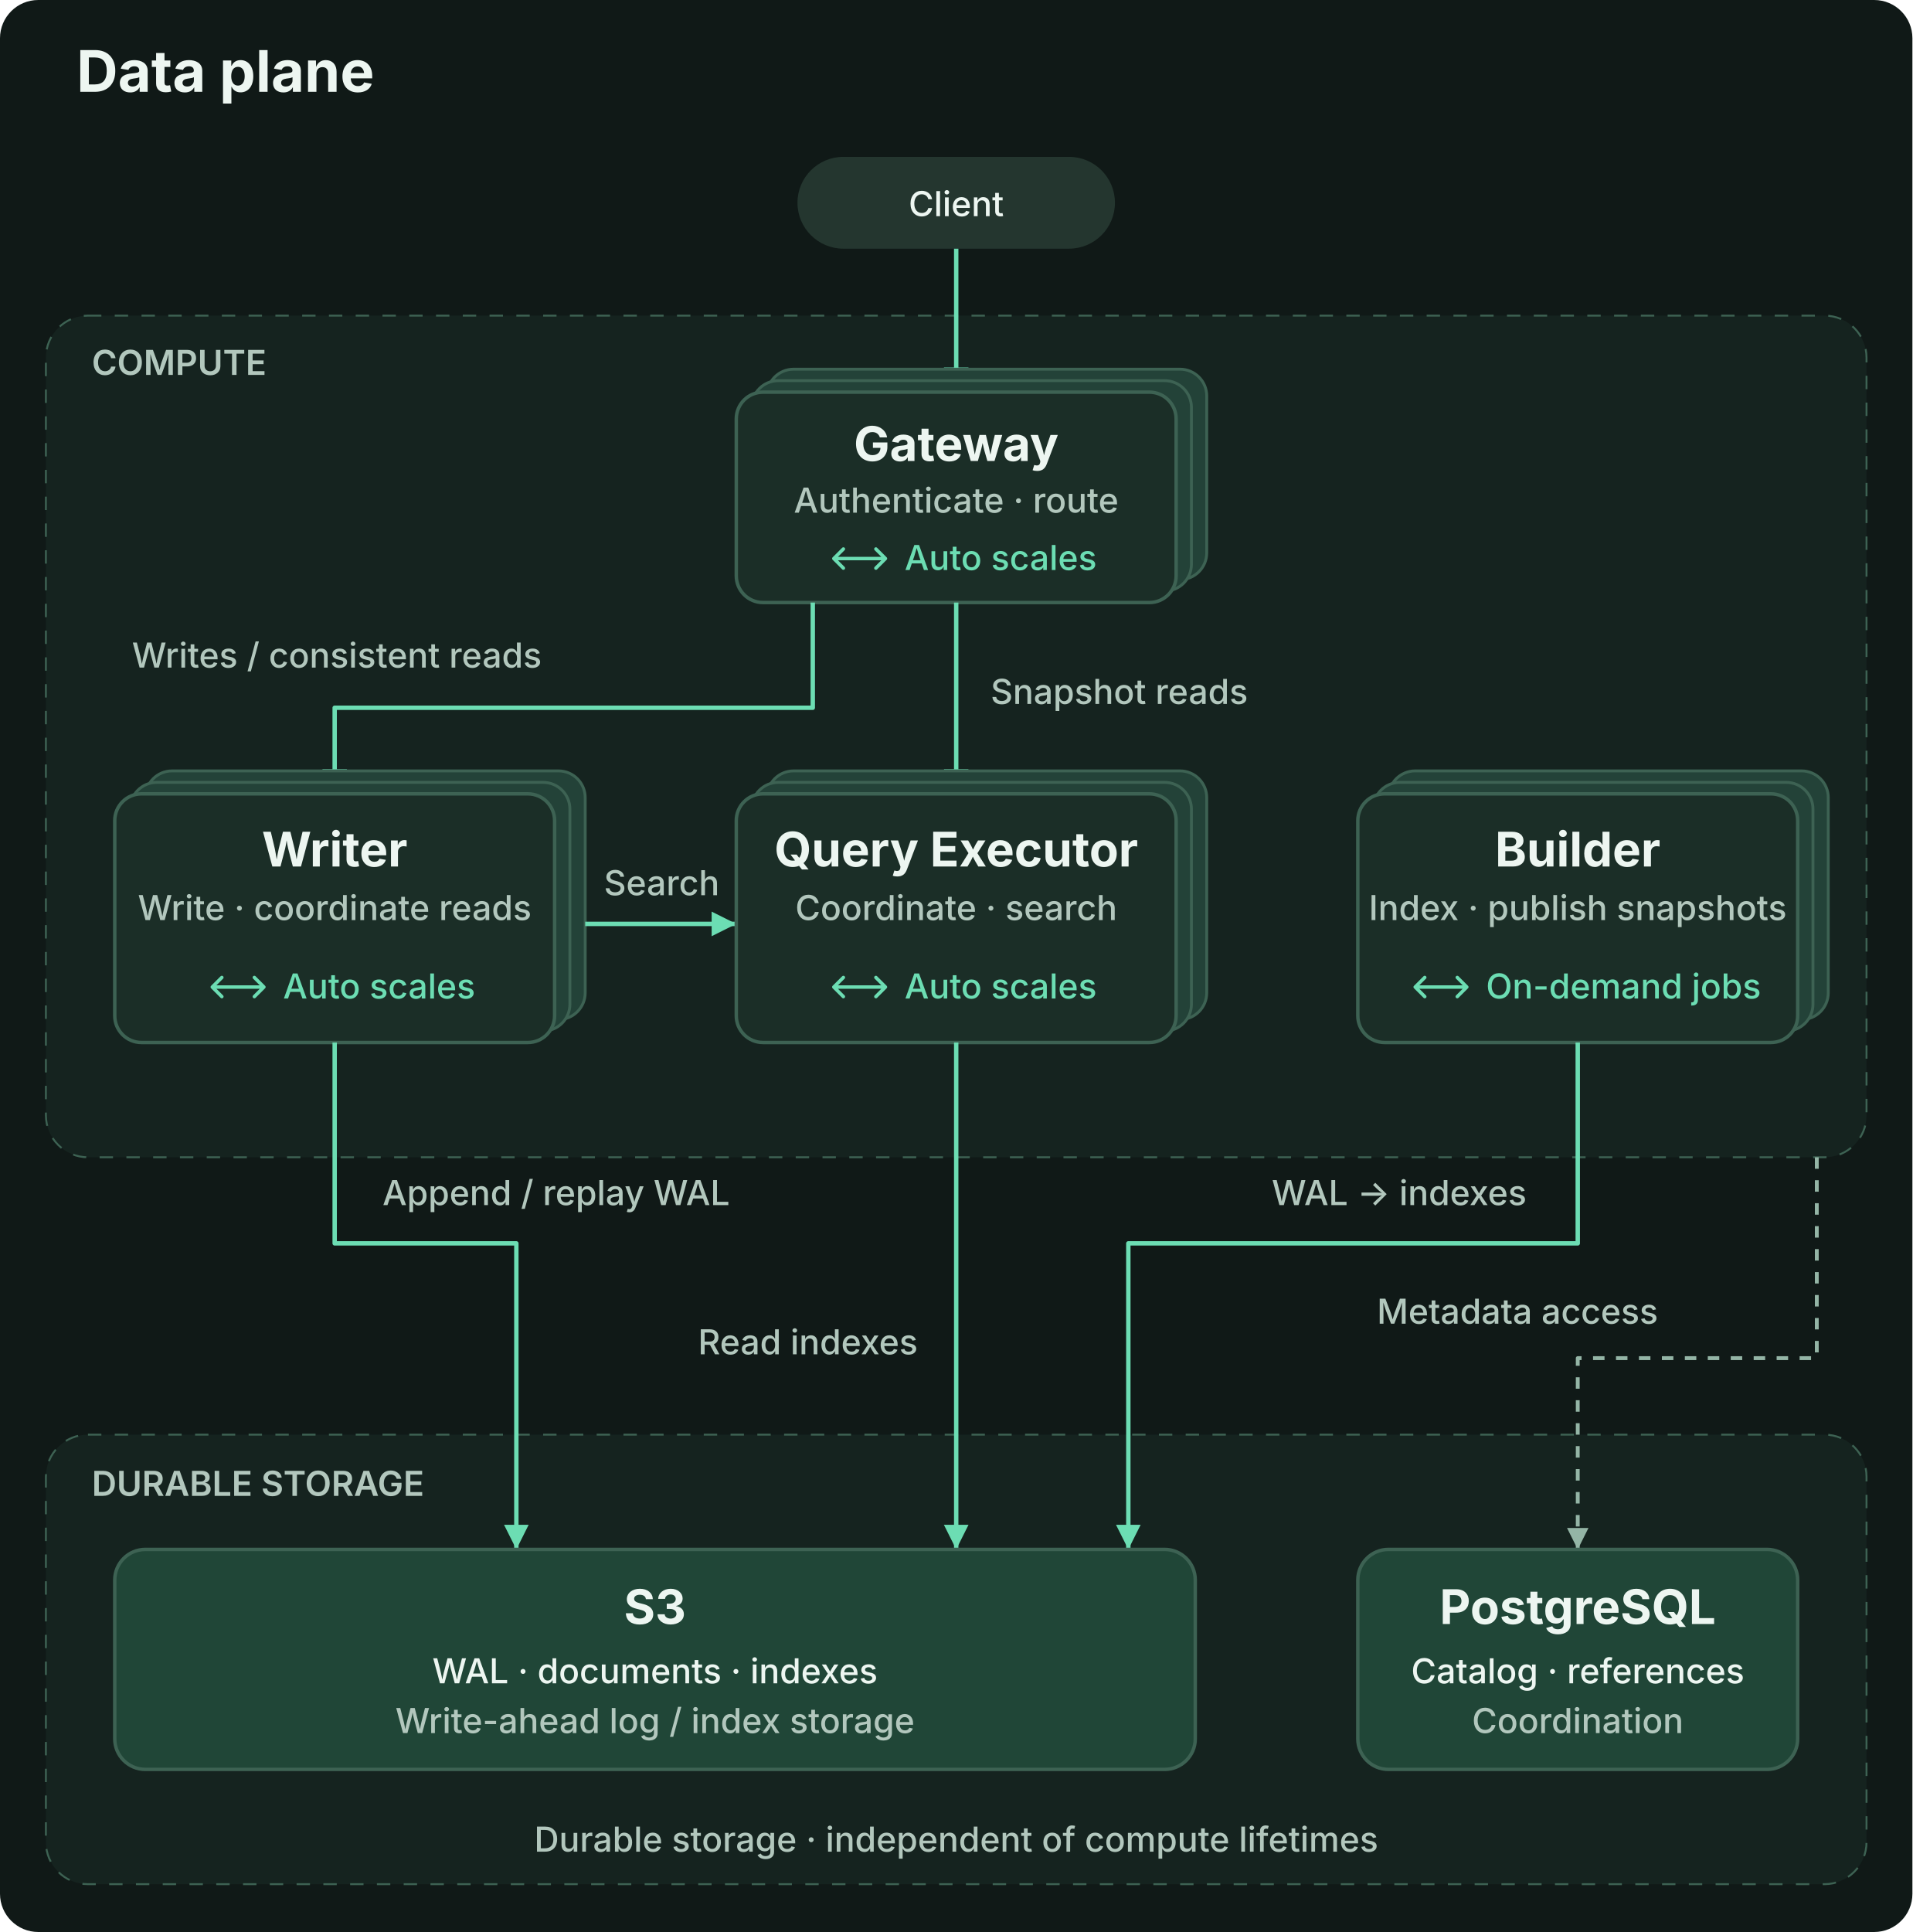
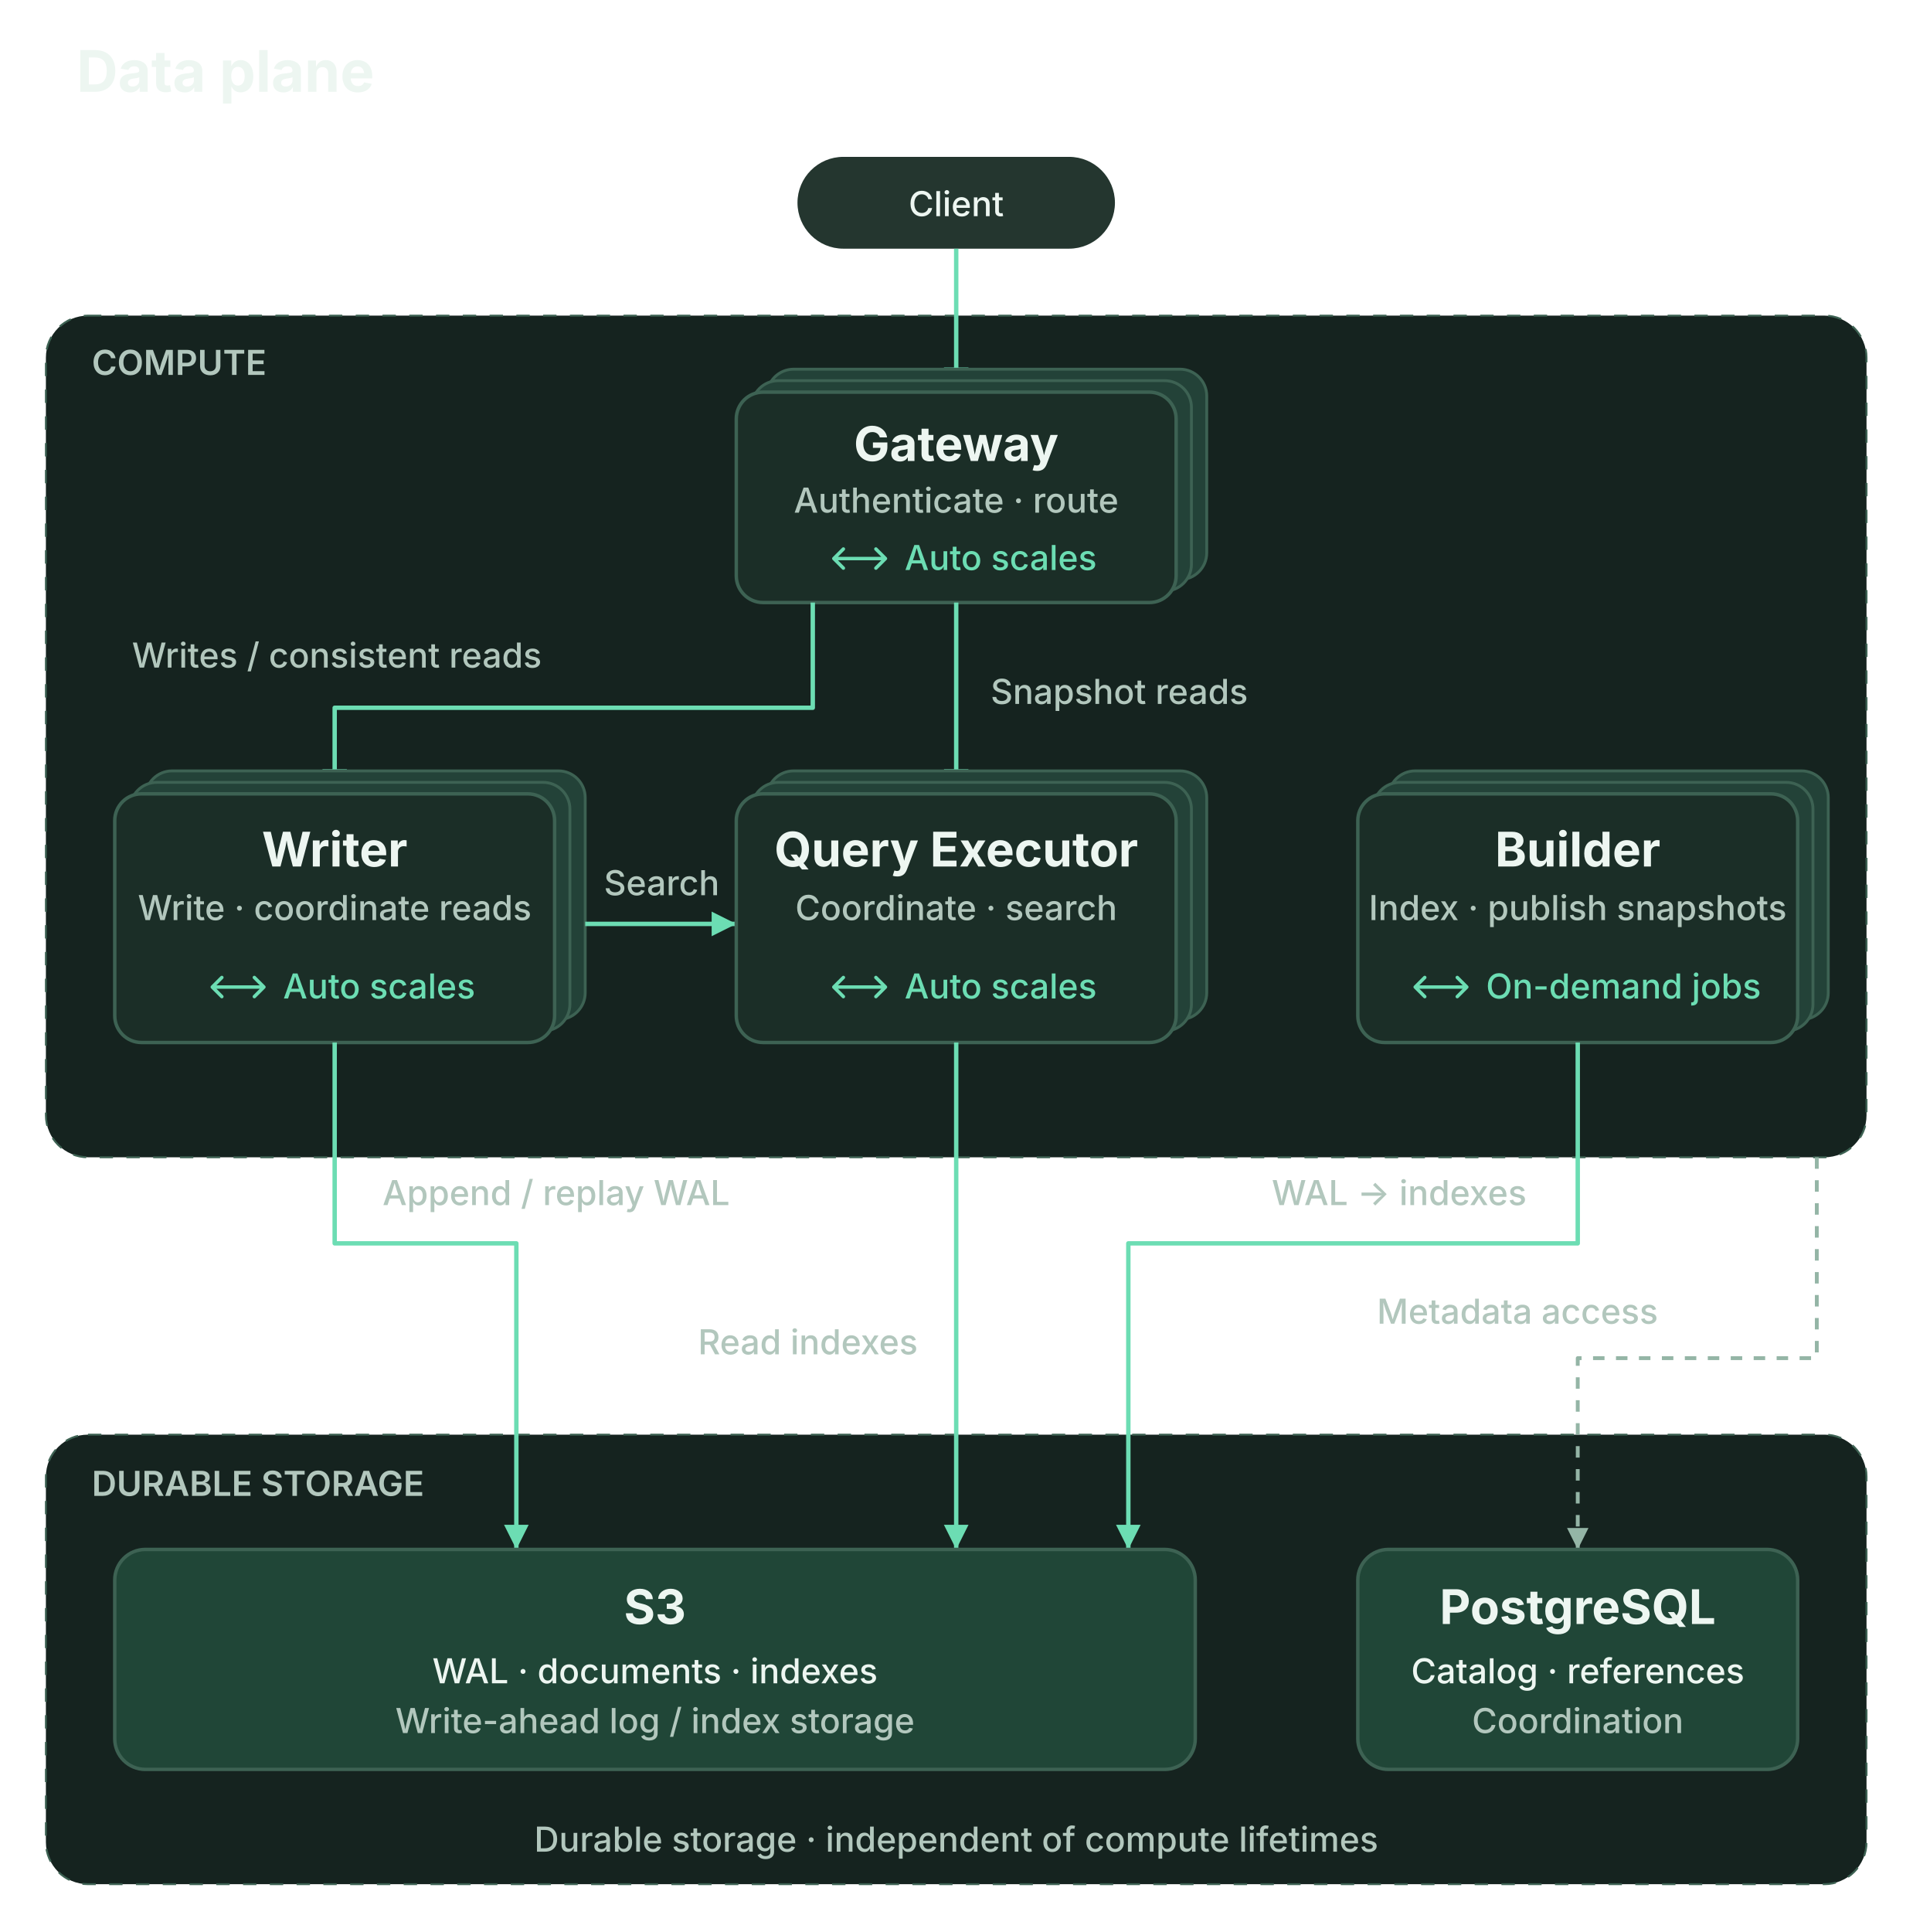
<svg xmlns="http://www.w3.org/2000/svg" viewBox="0 0 1000 1010" role="img" aria-labelledby="title description" font-family="Inter, ui-sans-serif, -apple-system, BlinkMacSystemFont, &quot;Segoe UI&quot;, sans-serif" width="1000" height="1010">
  <defs>
    <marker id="arrow" viewBox="0 0 10 10" refX="9" refY="5" markerWidth="7" markerHeight="7" orient="auto-start-reverse">
      <path d="M 1 1 L 9 5 L 1 9 Z" fill="#6cddb3" />
    </marker>
    <marker id="meta-arrow" viewBox="0 0 10 10" refX="9" refY="5" markerWidth="7" markerHeight="7" orient="auto">
      <path d="M 1 1 L 9 5 L 1 9 Z" fill="#94b5a6" />
    </marker>
    <g id="scale-icon" fill="none" stroke="#6cddb3" stroke-width="1.8" stroke-linecap="round" stroke-linejoin="round">
      <path d="M 0 5 H 27 M 0 5 L 5 0 M 0 5 L 5 10 M 27 5 L 22 0 M 27 5 L 22 10" />
    </g>
  </defs>
-   <rect width="1000" height="1010" rx="20" fill="#101917" />
  <text x="40" y="48" fill="#edf6f1" font-size="30" font-weight="650">Data plane</text>
  <rect x="417" y="82" width="166" height="48" rx="24" fill="#24362f" />
  <text x="500" y="113" text-anchor="middle" fill="#edf6f1" font-size="18" font-weight="500">Client</text>
  <rect x="24" y="165" width="952" height="440" rx="22" fill="#15231f" stroke="#3d6253" stroke-dasharray="7 7" />
  <text x="48" y="196" fill="#b2c7bd" font-size="18" font-weight="600">COMPUTE</text>
  <path d="M 500 130 V 205" fill="none" stroke="#6cddb3" stroke-width="2.3" stroke-linejoin="round" marker-end="url(#arrow)" />
  <g id="gateway">
    <rect x="401" y="193" width="230" height="110" rx="14" fill="#234238" stroke="#3d6253" stroke-width="1.5" />
    <rect x="393" y="199" width="230" height="110" rx="14" fill="#234238" stroke="#3d6253" stroke-width="1.5" />
    <rect x="385" y="205" width="230" height="110" rx="14" fill="#1b2e27" stroke="#3d6253" stroke-width="1.8" />
    <text x="500" y="241" text-anchor="middle" fill="#edf6f1" font-size="25" font-weight="650">Gateway</text>
    <text x="500" y="268" text-anchor="middle" fill="#b2c7bd" font-size="18" font-weight="500">Authenticate · route</text>
    <use href="#scale-icon" x="436" y="287" />
    <text x="473" y="298" fill="#6cddb3" font-size="18" font-weight="500">Auto scales</text>
  </g>
  <path d="M 425 315 V 370 H 175 V 415" fill="none" stroke="#6cddb3" stroke-width="2.3" stroke-linejoin="round" marker-end="url(#arrow)" />
  <text x="69" y="349" fill="#b2c7bd" font-size="18" font-weight="500">Writes / consistent reads</text>
  <path d="M 500 315 V 415" fill="none" stroke="#6cddb3" stroke-width="2.3" stroke-linejoin="round" marker-end="url(#arrow)" />
  <text x="518" y="368" fill="#b2c7bd" font-size="18" font-weight="500">Snapshot reads</text>
  <g id="writer">
    <rect x="76" y="403" width="230" height="130" rx="14" fill="#234238" stroke="#3d6253" stroke-width="1.5" />
    <rect x="68" y="409" width="230" height="130" rx="14" fill="#234238" stroke="#3d6253" stroke-width="1.5" />
    <rect x="60" y="415" width="230" height="130" rx="14" fill="#1b2e27" stroke="#3d6253" stroke-width="1.8" />
    <text x="175" y="453" text-anchor="middle" fill="#edf6f1" font-size="25" font-weight="650">Writer</text>
    <text x="175" y="481" text-anchor="middle" fill="#b2c7bd" font-size="18" font-weight="500">Write · coordinate reads</text>
    <use href="#scale-icon" x="111" y="511" />
    <text x="148" y="522" fill="#6cddb3" font-size="18" font-weight="500">Auto scales</text>
  </g>
  <path d="M 306 483 H 385" fill="none" stroke="#6cddb3" stroke-width="2.3" stroke-linejoin="round" marker-end="url(#arrow)" />
  <text x="346" y="468" text-anchor="middle" fill="#b2c7bd" font-size="18" font-weight="500">Search</text>
  <g id="query-executor">
    <rect x="401" y="403" width="230" height="130" rx="14" fill="#234238" stroke="#3d6253" stroke-width="1.5" />
    <rect x="393" y="409" width="230" height="130" rx="14" fill="#234238" stroke="#3d6253" stroke-width="1.5" />
    <rect x="385" y="415" width="230" height="130" rx="14" fill="#1b2e27" stroke="#3d6253" stroke-width="1.8" />
    <text x="500" y="453" text-anchor="middle" fill="#edf6f1" font-size="25" font-weight="650">Query Executor</text>
    <text x="500" y="481" text-anchor="middle" fill="#b2c7bd" font-size="18" font-weight="500">Coordinate · search</text>
    <use href="#scale-icon" x="436" y="511" />
    <text x="473" y="522" fill="#6cddb3" font-size="18" font-weight="500">Auto scales</text>
  </g>
  <g id="builder">
    <rect x="726" y="403" width="230" height="130" rx="14" fill="#234238" stroke="#3d6253" stroke-width="1.5" />
    <rect x="718" y="409" width="230" height="130" rx="14" fill="#234238" stroke="#3d6253" stroke-width="1.5" />
    <rect x="710" y="415" width="230" height="130" rx="14" fill="#1b2e27" stroke="#3d6253" stroke-width="1.8" />
    <text x="825" y="453" text-anchor="middle" fill="#edf6f1" font-size="25" font-weight="650">Builder</text>
    <text x="825" y="481" text-anchor="middle" fill="#b2c7bd" font-size="18" font-weight="500">Index · publish snapshots</text>
    <use href="#scale-icon" x="740" y="511" />
    <text x="777" y="522" fill="#6cddb3" font-size="18" font-weight="500">On-demand jobs</text>
  </g>
  <g id="durable-storage-frame">
    <rect x="24" y="750" width="952" height="235" rx="22" fill="#15231f" stroke="#3d6253" stroke-dasharray="7 7" />
    <text x="48" y="782" fill="#b2c7bd" font-size="18" font-weight="600">DURABLE STORAGE</text>
  </g>
  <path d="M 175 545 V 650 H 270 V 810" fill="none" stroke="#6cddb3" stroke-width="2.3" stroke-linejoin="round" marker-end="url(#arrow)" />
  <text x="200" y="630" fill="#b2c7bd" font-size="18" font-weight="500">Append / replay WAL</text>
  <path d="M 500 545 V 810" fill="none" stroke="#6cddb3" stroke-width="2.3" stroke-linejoin="round" marker-end="url(#arrow)" />
  <text x="365" y="708" fill="#b2c7bd" font-size="18" font-weight="500">Read indexes</text>
  <path d="M 825 545 V 650 H 590 V 810" fill="none" stroke="#6cddb3" stroke-width="2.3" stroke-linejoin="round" marker-end="url(#arrow)" />
  <text x="665" y="630" fill="#b2c7bd" font-size="18" font-weight="500">WAL → indexes</text>
  <path d="M 950 605 V 710 H 825 V 810" fill="none" stroke="#94b5a6" stroke-width="2" stroke-dasharray="6 6" stroke-linejoin="round" marker-end="url(#meta-arrow)" />
  <text x="720" y="692" fill="#b2c7bd" font-size="18" font-weight="500">Metadata access</text>
  <g id="s3">
    <rect x="60" y="810" width="565" height="115" rx="16" fill="#204637" stroke="#3d6253" stroke-width="1.8" />
    <text x="342.5" y="849" text-anchor="middle" fill="#edf6f1" font-size="25" font-weight="650">S3</text>
    <text x="342.5" y="880" text-anchor="middle" fill="#edf6f1" font-size="18" font-weight="500">WAL · documents · indexes</text>
    <text x="342.5" y="906" text-anchor="middle" fill="#b2c7bd" font-size="18" font-weight="500">Write-ahead log  /  index storage</text>
  </g>
  <g id="metadata-store">
    <rect x="710" y="810" width="230" height="115" rx="16" fill="#204637" stroke="#3d6253" stroke-width="1.8" />
    <text x="825" y="849" text-anchor="middle" fill="#edf6f1" font-size="25" font-weight="650">PostgreSQL</text>
    <text x="825" y="880" text-anchor="middle" fill="#edf6f1" font-size="18" font-weight="500">Catalog · references</text>
    <text x="825" y="906" text-anchor="middle" fill="#b2c7bd" font-size="18" font-weight="500">Coordination</text>
  </g>
  <text x="500" y="968" text-anchor="middle" fill="#b2c7bd" font-size="18" font-weight="500">Durable storage · independent of compute lifetimes</text>
</svg>
